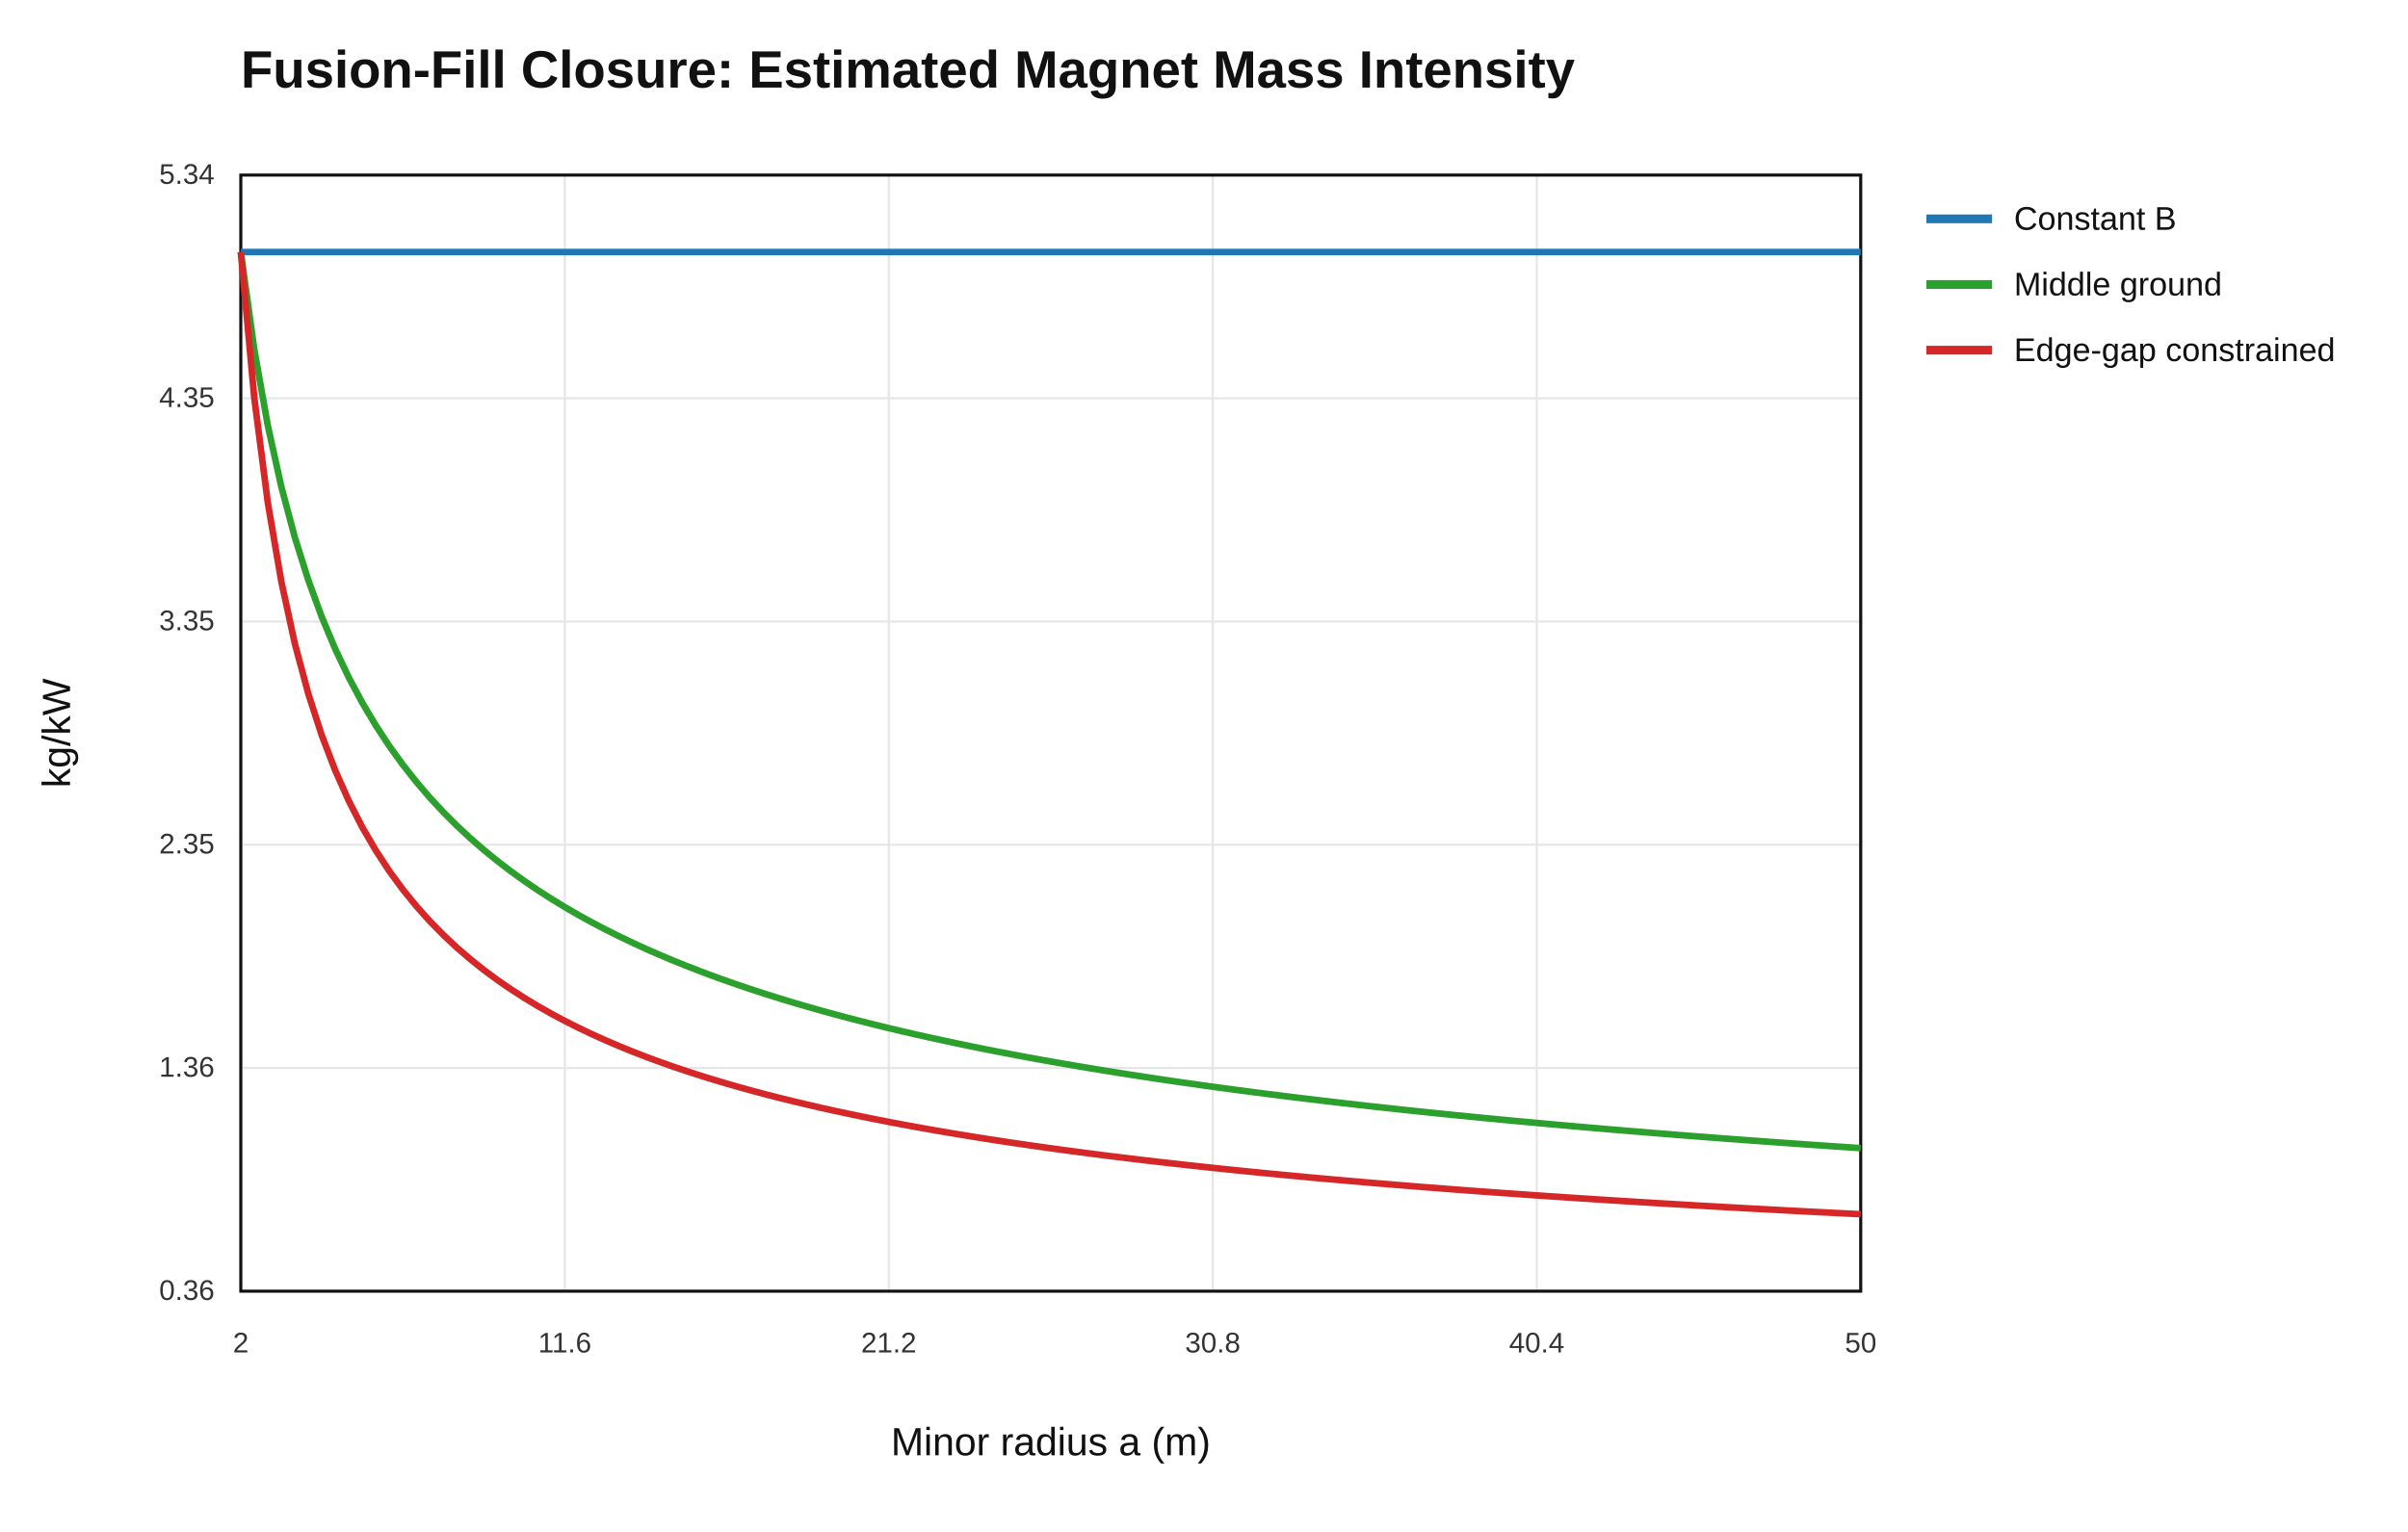
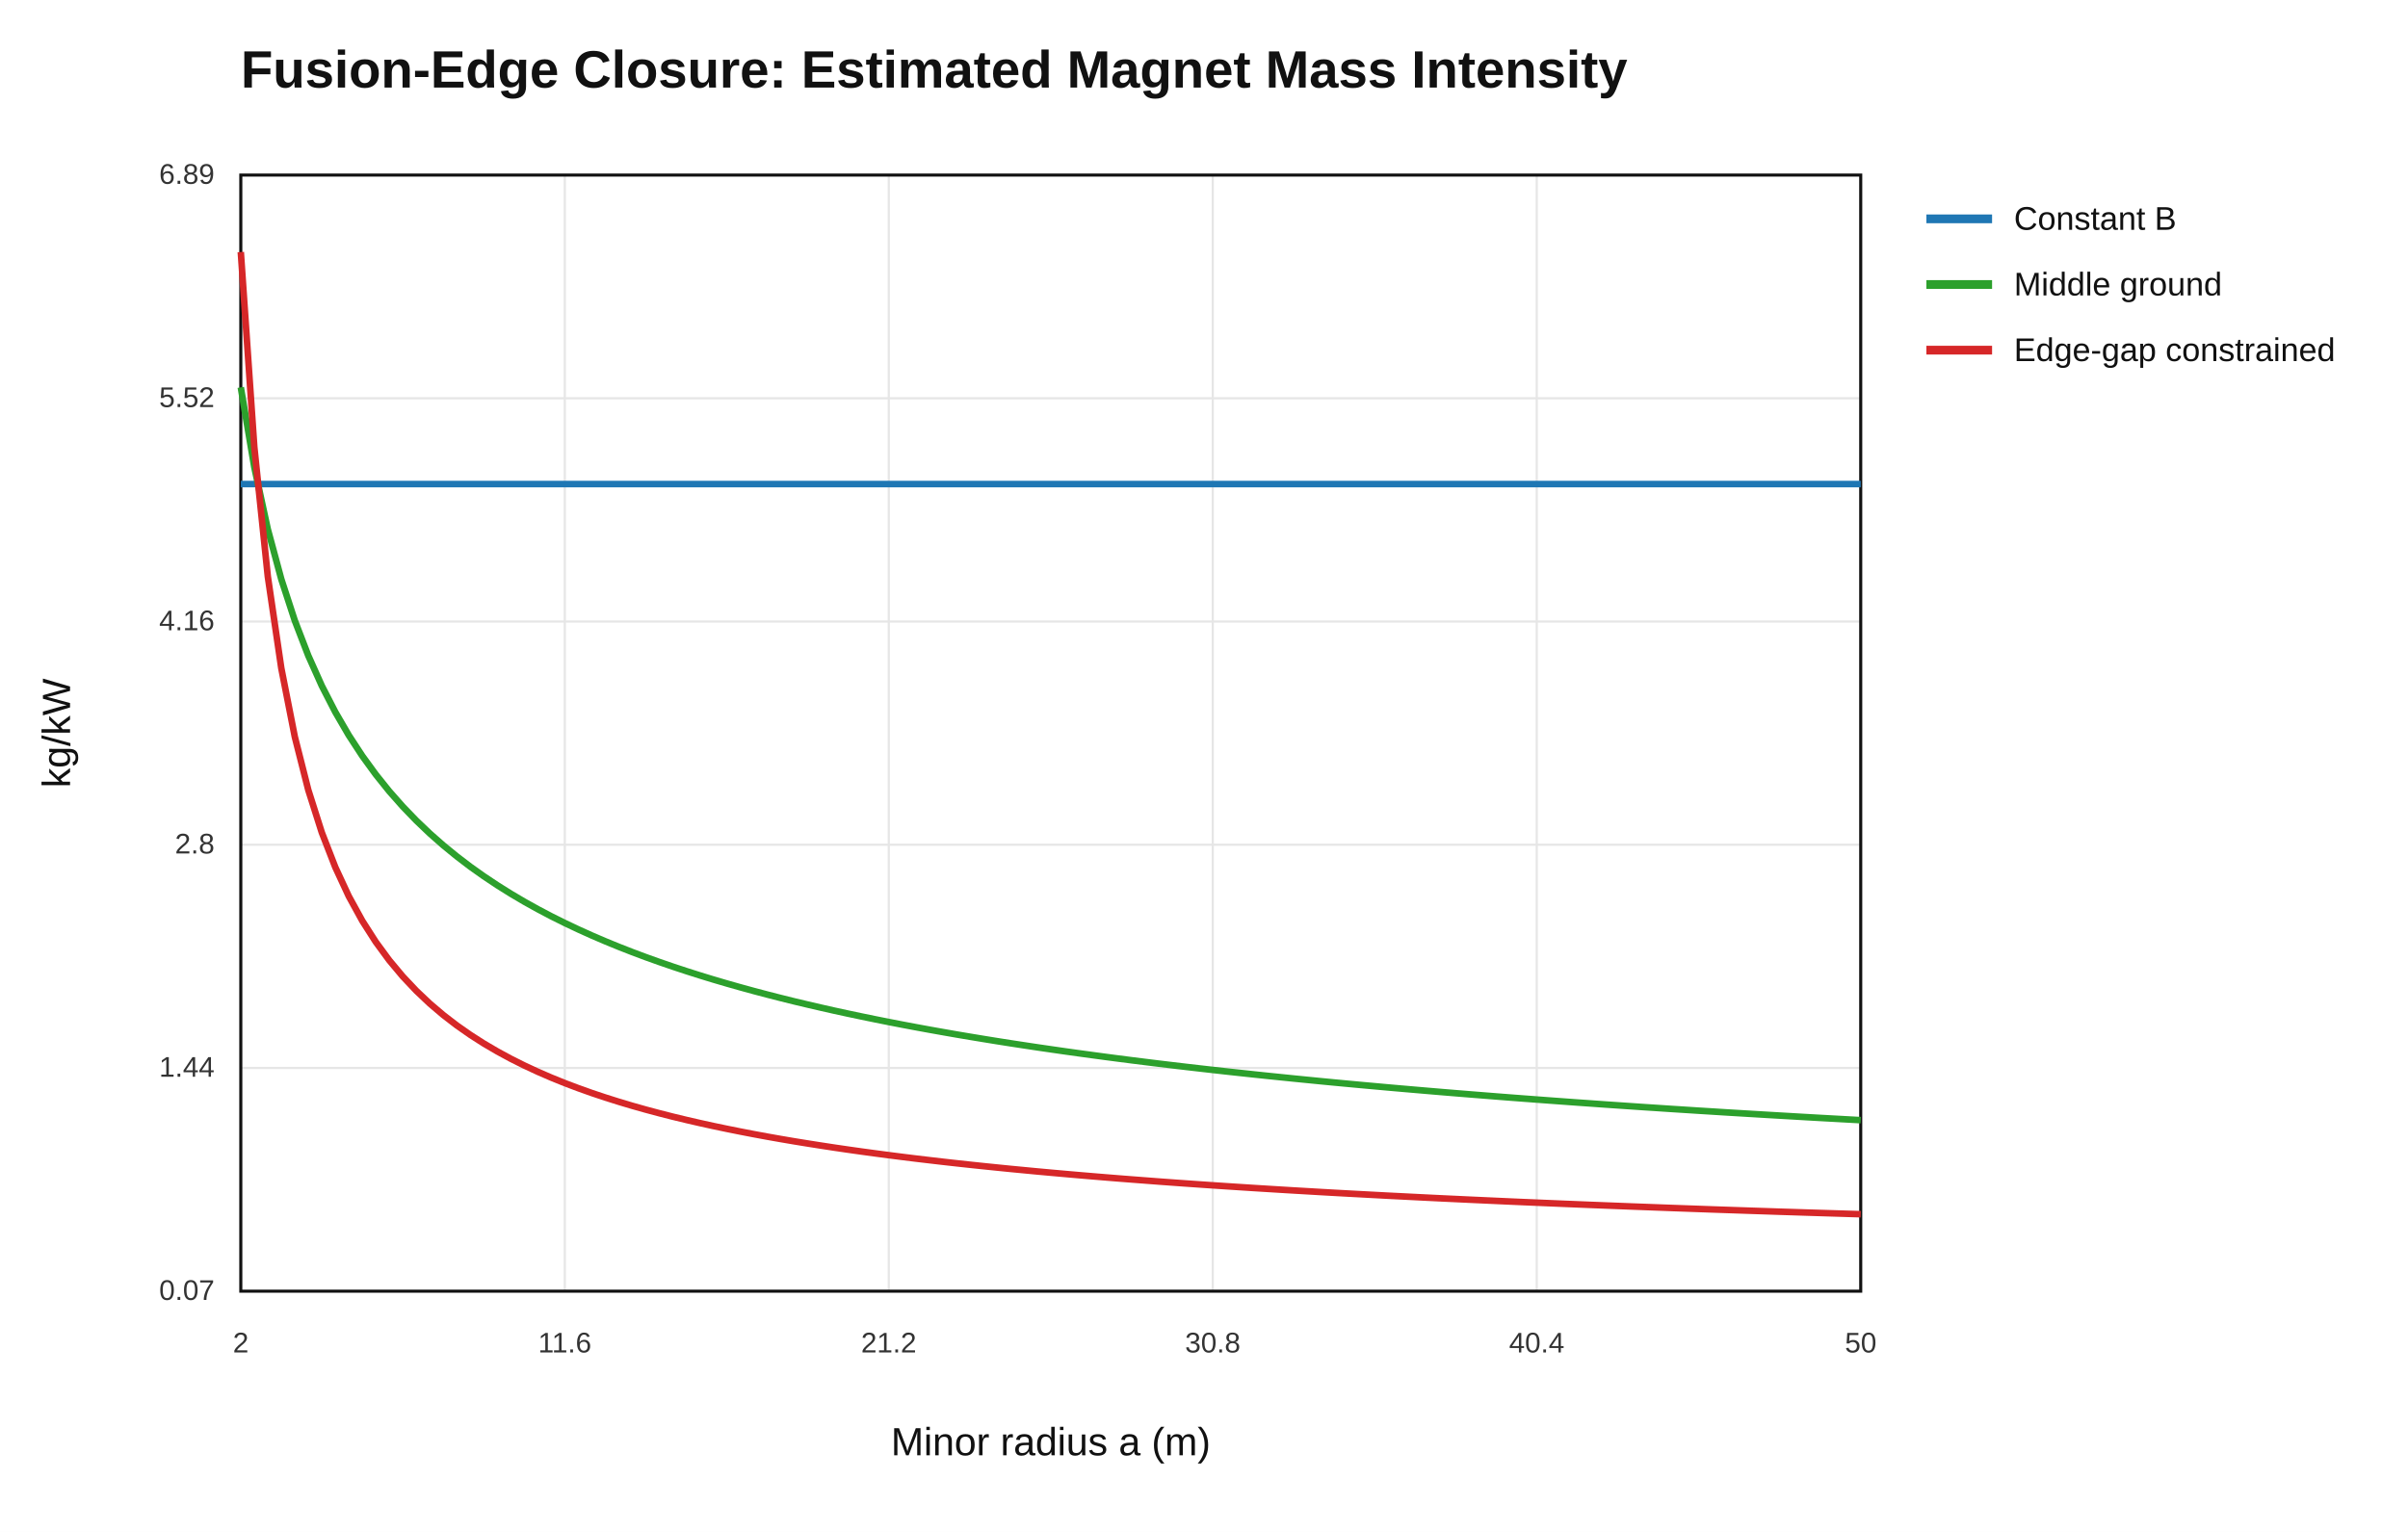
<svg xmlns="http://www.w3.org/2000/svg" width="1100" height="700" viewBox="0 0 1100 700">
  <rect width="100%" height="100%" fill="#ffffff" />
-   <text x="110" y="40" font-family="Arial, sans-serif" font-size="24" font-weight="700" fill="#111">Fusion-Fill Closure: Estimated Magnet Mass Intensity</text>
+   <text x="110" y="40" font-family="Arial, sans-serif" font-size="24" font-weight="700" fill="#111">Fusion-Edge Closure: Estimated Magnet Mass Intensity</text>
  <text x="480.0" y="665" text-anchor="middle" font-family="Arial, sans-serif" font-size="18" fill="#111">Minor radius a (m)</text>
  <text x="32" y="335.0" transform="rotate(-90 32 335.0)" text-anchor="middle" font-family="Arial, sans-serif" font-size="18" fill="#111">kg/kW</text>
  <line x1="110.00" y1="80" x2="110.00" y2="590" stroke="#e6e6e6" stroke-width="1" />
  <text x="110.00" y="618" text-anchor="middle" font-family="Arial, sans-serif" font-size="13" fill="#333">2</text>
  <line x1="258.00" y1="80" x2="258.00" y2="590" stroke="#e6e6e6" stroke-width="1" />
  <text x="258.00" y="618" text-anchor="middle" font-family="Arial, sans-serif" font-size="13" fill="#333">11.6</text>
  <line x1="406.00" y1="80" x2="406.00" y2="590" stroke="#e6e6e6" stroke-width="1" />
  <text x="406.00" y="618" text-anchor="middle" font-family="Arial, sans-serif" font-size="13" fill="#333">21.2</text>
  <line x1="554.00" y1="80" x2="554.00" y2="590" stroke="#e6e6e6" stroke-width="1" />
  <text x="554.00" y="618" text-anchor="middle" font-family="Arial, sans-serif" font-size="13" fill="#333">30.8</text>
  <line x1="702.00" y1="80" x2="702.00" y2="590" stroke="#e6e6e6" stroke-width="1" />
  <text x="702.00" y="618" text-anchor="middle" font-family="Arial, sans-serif" font-size="13" fill="#333">40.4</text>
  <line x1="850.00" y1="80" x2="850.00" y2="590" stroke="#e6e6e6" stroke-width="1" />
  <text x="850.00" y="618" text-anchor="middle" font-family="Arial, sans-serif" font-size="13" fill="#333">50</text>
  <line x1="110" y1="590.00" x2="850" y2="590.00" stroke="#e6e6e6" stroke-width="1" />
-   <text x="98" y="594.00" text-anchor="end" font-family="Arial, sans-serif" font-size="13" fill="#333">0.36</text>
+   <text x="98" y="594.00" text-anchor="end" font-family="Arial, sans-serif" font-size="13" fill="#333">0.07</text>
  <line x1="110" y1="488.00" x2="850" y2="488.00" stroke="#e6e6e6" stroke-width="1" />
-   <text x="98" y="492.00" text-anchor="end" font-family="Arial, sans-serif" font-size="13" fill="#333">1.36</text>
+   <text x="98" y="492.00" text-anchor="end" font-family="Arial, sans-serif" font-size="13" fill="#333">1.44</text>
  <line x1="110" y1="386.00" x2="850" y2="386.00" stroke="#e6e6e6" stroke-width="1" />
-   <text x="98" y="390.00" text-anchor="end" font-family="Arial, sans-serif" font-size="13" fill="#333">2.35</text>
+   <text x="98" y="390.00" text-anchor="end" font-family="Arial, sans-serif" font-size="13" fill="#333">2.8</text>
  <line x1="110" y1="284.00" x2="850" y2="284.00" stroke="#e6e6e6" stroke-width="1" />
-   <text x="98" y="288.00" text-anchor="end" font-family="Arial, sans-serif" font-size="13" fill="#333">3.35</text>
+   <text x="98" y="288.00" text-anchor="end" font-family="Arial, sans-serif" font-size="13" fill="#333">4.16</text>
  <line x1="110" y1="182.00" x2="850" y2="182.00" stroke="#e6e6e6" stroke-width="1" />
-   <text x="98" y="186.00" text-anchor="end" font-family="Arial, sans-serif" font-size="13" fill="#333">4.35</text>
+   <text x="98" y="186.00" text-anchor="end" font-family="Arial, sans-serif" font-size="13" fill="#333">5.52</text>
  <line x1="110" y1="80.00" x2="850" y2="80.00" stroke="#e6e6e6" stroke-width="1" />
-   <text x="98" y="84.00" text-anchor="end" font-family="Arial, sans-serif" font-size="13" fill="#333">5.34</text>
+   <text x="98" y="84.00" text-anchor="end" font-family="Arial, sans-serif" font-size="13" fill="#333">6.89</text>
  <rect x="110" y="80" width="740" height="510" fill="none" stroke="#111" stroke-width="1.4" />
-   <polyline fill="none" stroke="#1f77b4" stroke-width="3" points="110.00,115.17 116.17,115.17 122.33,115.17 128.50,115.17 134.67,115.17 140.83,115.17 147.00,115.17 153.17,115.17 159.33,115.17 165.50,115.17 171.67,115.17 177.83,115.17 184.00,115.17 190.17,115.17 196.33,115.17 202.50,115.17 208.67,115.17 214.83,115.17 221.00,115.17 227.17,115.17 233.33,115.17 239.50,115.17 245.67,115.17 251.83,115.17 258.00,115.17 264.17,115.17 270.33,115.17 276.50,115.17 282.67,115.17 288.83,115.17 295.00,115.17 301.17,115.17 307.33,115.17 313.50,115.17 319.67,115.17 325.83,115.17 332.00,115.17 338.17,115.17 344.33,115.17 350.50,115.17 356.67,115.17 362.83,115.17 369.00,115.17 375.17,115.17 381.33,115.17 387.50,115.17 393.67,115.17 399.83,115.17 406.00,115.17 412.17,115.17 418.33,115.17 424.50,115.17 430.67,115.17 436.83,115.17 443.00,115.17 449.17,115.17 455.33,115.17 461.50,115.17 467.67,115.17 473.83,115.17 480.00,115.17 486.17,115.17 492.33,115.17 498.50,115.17 504.67,115.17 510.83,115.17 517.00,115.17 523.17,115.17 529.33,115.17 535.50,115.17 541.67,115.17 547.83,115.17 554.00,115.17 560.17,115.17 566.33,115.17 572.50,115.17 578.67,115.17 584.83,115.17 591.00,115.17 597.17,115.17 603.33,115.17 609.50,115.17 615.67,115.17 621.83,115.17 628.00,115.17 634.17,115.17 640.33,115.17 646.50,115.17 652.67,115.17 658.83,115.17 665.00,115.17 671.17,115.17 677.33,115.17 683.50,115.17 689.67,115.17 695.83,115.17 702.00,115.17 708.17,115.17 714.33,115.17 720.50,115.17 726.67,115.17 732.83,115.17 739.00,115.17 745.17,115.17 751.33,115.17 757.50,115.17 763.67,115.17 769.83,115.17 776.00,115.17 782.17,115.17 788.33,115.17 794.50,115.17 800.67,115.17 806.83,115.17 813.00,115.17 819.17,115.17 825.33,115.17 831.50,115.17 837.67,115.17 843.83,115.17 850.00,115.17" />
+   <polyline fill="none" stroke="#1f77b4" stroke-width="3" points="110.00,221.19 116.17,221.19 122.33,221.19 128.50,221.19 134.67,221.19 140.83,221.19 147.00,221.19 153.17,221.19 159.33,221.19 165.50,221.19 171.67,221.19 177.83,221.19 184.00,221.19 190.17,221.19 196.33,221.19 202.50,221.19 208.67,221.19 214.83,221.19 221.00,221.19 227.17,221.19 233.33,221.19 239.50,221.19 245.67,221.19 251.83,221.19 258.00,221.19 264.17,221.19 270.33,221.19 276.50,221.19 282.67,221.19 288.83,221.19 295.00,221.19 301.17,221.19 307.33,221.19 313.50,221.19 319.67,221.19 325.83,221.19 332.00,221.19 338.17,221.19 344.33,221.19 350.50,221.19 356.67,221.19 362.83,221.19 369.00,221.19 375.17,221.19 381.33,221.19 387.50,221.19 393.67,221.19 399.83,221.19 406.00,221.19 412.17,221.19 418.33,221.19 424.50,221.19 430.67,221.19 436.83,221.19 443.00,221.19 449.17,221.19 455.33,221.19 461.50,221.19 467.67,221.19 473.83,221.19 480.00,221.19 486.17,221.19 492.33,221.19 498.50,221.19 504.67,221.19 510.83,221.19 517.00,221.19 523.17,221.19 529.33,221.19 535.50,221.19 541.67,221.19 547.83,221.19 554.00,221.19 560.17,221.19 566.33,221.19 572.50,221.19 578.67,221.19 584.83,221.19 591.00,221.19 597.17,221.19 603.33,221.19 609.50,221.19 615.67,221.19 621.83,221.19 628.00,221.19 634.17,221.19 640.33,221.19 646.50,221.19 652.67,221.19 658.83,221.19 665.00,221.19 671.17,221.19 677.33,221.19 683.50,221.19 689.67,221.19 695.83,221.19 702.00,221.19 708.17,221.19 714.33,221.19 720.50,221.19 726.67,221.19 732.83,221.19 739.00,221.19 745.17,221.19 751.33,221.19 757.50,221.19 763.67,221.19 769.83,221.19 776.00,221.19 782.17,221.19 788.33,221.19 794.50,221.19 800.67,221.19 806.83,221.19 813.00,221.19 819.17,221.19 825.33,221.19 831.50,221.19 837.67,221.19 843.83,221.19 850.00,221.19" />
  <line x1="880" y1="100" x2="910" y2="100" stroke="#1f77b4" stroke-width="4" />
  <text x="920" y="105" font-family="Arial, sans-serif" font-size="15" fill="#111">Constant B</text>
-   <polyline fill="none" stroke="#2ca02c" stroke-width="3" points="110.00,115.17 116.17,159.77 122.33,194.43 128.50,222.36 134.67,245.51 140.83,265.08 147.00,281.93 153.17,296.62 159.33,309.58 165.50,321.12 171.67,331.50 177.83,340.88 184.00,349.42 190.17,357.24 196.33,364.44 202.50,371.09 208.67,377.25 214.83,383.00 221.00,388.36 227.17,393.38 233.33,398.10 239.50,402.55 245.67,406.75 251.83,410.71 258.00,414.48 264.17,418.05 270.33,421.45 276.50,424.68 282.67,427.77 288.83,430.72 295.00,433.55 301.17,436.25 307.33,438.85 313.50,441.34 319.67,443.74 325.83,446.04 332.00,448.26 338.17,450.40 344.33,452.47 350.50,454.46 356.67,456.39 362.83,458.26 369.00,460.06 375.17,461.81 381.33,463.50 387.50,465.15 393.67,466.74 399.83,468.29 406.00,469.79 412.17,471.26 418.33,472.68 424.50,474.06 430.67,475.41 436.83,476.72 443.00,478.00 449.17,479.25 455.33,480.46 461.50,481.65 467.67,482.81 473.83,483.94 480.00,485.05 486.17,486.12 492.33,487.18 498.50,488.21 504.67,489.22 510.83,490.21 517.00,491.18 523.17,492.12 529.33,493.05 535.50,493.96 541.67,494.85 547.83,495.72 554.00,496.58 560.17,497.41 566.33,498.24 572.50,499.04 578.67,499.84 584.83,500.61 591.00,501.38 597.17,502.13 603.33,502.86 609.50,503.59 615.67,504.30 621.83,505.00 628.00,505.69 634.17,506.36 640.33,507.03 646.50,507.68 652.67,508.32 658.83,508.96 665.00,509.58 671.17,510.19 677.33,510.80 683.50,511.39 689.67,511.98 695.83,512.55 702.00,513.12 708.17,513.68 714.33,514.23 720.50,514.78 726.67,515.31 732.83,515.84 739.00,516.36 745.17,516.87 751.33,517.38 757.50,517.88 763.67,518.37 769.83,518.86 776.00,519.34 782.17,519.81 788.33,520.28 794.50,520.74 800.67,521.19 806.83,521.64 813.00,522.09 819.17,522.52 825.33,522.96 831.50,523.38 837.67,523.81 843.83,524.22 850.00,524.64" />
+   <polyline fill="none" stroke="#2ca02c" stroke-width="3" points="110.00,177.00 116.17,213.47 122.33,241.81 128.50,264.66 134.67,283.58 140.83,299.59 147.00,313.37 153.17,325.38 159.33,335.98 165.50,345.42 171.67,353.90 177.83,361.58 184.00,368.56 190.17,374.96 196.33,380.84 202.50,386.28 208.67,391.32 214.83,396.02 221.00,400.40 227.17,404.51 233.33,408.37 239.50,412.01 245.67,415.44 251.83,418.69 258.00,421.76 264.17,424.68 270.33,427.46 276.50,430.11 282.67,432.64 288.83,435.05 295.00,437.36 301.17,439.57 307.33,441.69 313.50,443.73 319.67,445.69 325.83,447.58 332.00,449.39 338.17,451.14 344.33,452.83 350.50,454.46 356.67,456.04 362.83,457.57 369.00,459.04 375.17,460.47 381.33,461.86 387.50,463.20 393.67,464.50 399.83,465.77 406.00,467.00 412.17,468.20 418.33,469.36 424.50,470.49 430.67,471.59 436.83,472.67 443.00,473.71 449.17,474.73 455.33,475.73 461.50,476.70 467.67,477.64 473.83,478.57 480.00,479.47 486.17,480.36 492.33,481.22 498.50,482.06 504.67,482.89 510.83,483.70 517.00,484.49 523.17,485.26 529.33,486.02 535.50,486.76 541.67,487.49 547.83,488.20 554.00,488.90 560.17,489.59 566.33,490.26 572.50,490.92 578.67,491.57 584.83,492.20 591.00,492.83 597.17,493.44 603.33,494.05 609.50,494.64 615.67,495.22 621.83,495.79 628.00,496.35 634.17,496.91 640.33,497.45 646.50,497.98 652.67,498.51 658.83,499.03 665.00,499.54 671.17,500.04 677.33,500.53 683.50,501.02 689.67,501.50 695.83,501.97 702.00,502.43 708.17,502.89 714.33,503.34 720.50,503.79 726.67,504.22 732.83,504.66 739.00,505.08 745.17,505.50 751.33,505.92 757.50,506.32 763.67,506.73 769.83,507.12 776.00,507.52 782.17,507.90 788.33,508.29 794.50,508.66 800.67,509.03 806.83,509.40 813.00,509.76 819.17,510.12 825.33,510.48 831.50,510.83 837.67,511.17 843.83,511.51 850.00,511.85" />
  <line x1="880" y1="130" x2="910" y2="130" stroke="#2ca02c" stroke-width="4" />
  <text x="920" y="135" font-family="Arial, sans-serif" font-size="15" fill="#111">Middle ground</text>
-   <polyline fill="none" stroke="#d62728" stroke-width="3" points="110.00,115.17 116.17,181.93 122.33,229.65 128.50,265.69 134.67,294.03 140.83,316.98 147.00,336.03 153.17,352.14 159.33,365.97 165.50,378.01 171.67,388.60 177.83,398.01 184.00,406.43 190.17,414.02 196.33,420.91 202.50,427.20 208.67,432.97 214.83,438.28 221.00,443.20 227.17,447.76 233.33,452.01 239.50,455.98 245.67,459.70 251.83,463.20 258.00,466.49 264.17,469.60 270.33,472.53 276.50,475.32 282.67,477.96 288.83,480.47 295.00,482.87 301.17,485.15 307.33,487.33 313.50,489.41 319.67,491.41 325.83,493.32 332.00,495.16 338.17,496.92 344.33,498.62 350.50,500.26 356.67,501.83 362.83,503.35 369.00,504.81 375.17,506.23 381.33,507.60 387.50,508.92 393.67,510.20 399.83,511.44 406.00,512.65 412.17,513.82 418.33,514.95 424.50,516.05 430.67,517.12 436.83,518.16 443.00,519.17 449.17,520.15 455.33,521.11 461.50,522.04 467.67,522.95 473.83,523.84 480.00,524.70 486.17,525.54 492.33,526.37 498.50,527.17 504.67,527.96 510.83,528.72 517.00,529.47 523.17,530.21 529.33,530.92 535.50,531.62 541.67,532.31 547.83,532.98 554.00,533.64 560.17,534.29 566.33,534.92 572.50,535.54 578.67,536.14 584.83,536.74 591.00,537.32 597.17,537.90 603.33,538.46 609.50,539.01 615.67,539.55 621.83,540.08 628.00,540.61 634.17,541.12 640.33,541.62 646.50,542.12 652.67,542.61 658.83,543.08 665.00,543.56 671.17,544.02 677.33,544.48 683.50,544.92 689.67,545.36 695.83,545.80 702.00,546.23 708.17,546.65 714.33,547.06 720.50,547.47 726.67,547.87 732.83,548.27 739.00,548.66 745.17,549.04 751.33,549.42 757.50,549.80 763.67,550.16 769.83,550.53 776.00,550.89 782.17,551.24 788.33,551.59 794.50,551.93 800.67,552.27 806.83,552.60 813.00,552.93 819.17,553.26 825.33,553.58 831.50,553.90 837.67,554.21 843.83,554.52 850.00,554.83" />
+   <polyline fill="none" stroke="#d62728" stroke-width="3" points="110.00,115.17 116.17,204.27 122.33,263.36 128.50,305.33 134.67,336.67 140.83,360.98 147.00,380.40 153.17,396.28 159.33,409.54 165.50,420.77 171.67,430.43 177.83,438.82 184.00,446.20 190.17,452.73 196.33,458.57 202.50,463.81 208.67,468.56 214.83,472.87 221.00,476.82 227.17,480.44 233.33,483.78 239.50,486.87 245.67,489.74 251.83,492.41 258.00,494.91 264.17,497.24 270.33,499.44 276.50,501.50 282.67,503.45 288.83,505.29 295.00,507.03 301.17,508.68 307.33,510.25 313.50,511.74 319.67,513.16 325.83,514.52 332.00,515.81 338.17,517.05 344.33,518.24 350.50,519.38 356.67,520.47 362.83,521.52 369.00,522.52 375.17,523.49 381.33,524.43 387.50,525.33 393.67,526.20 399.83,527.04 406.00,527.85 412.17,528.64 418.33,529.40 424.50,530.13 430.67,530.85 436.83,531.54 443.00,532.21 449.17,532.86 455.33,533.49 461.50,534.11 467.67,534.70 473.83,535.29 480.00,535.85 486.17,536.40 492.33,536.94 498.50,537.46 504.67,537.97 510.83,538.47 517.00,538.95 523.17,539.42 529.33,539.89 535.50,540.34 541.67,540.78 547.83,541.21 554.00,541.63 560.17,542.04 566.33,542.44 572.50,542.84 578.67,543.22 584.83,543.60 591.00,543.97 597.17,544.33 603.33,544.69 609.50,545.04 615.67,545.38 621.83,545.71 628.00,546.04 634.17,546.37 640.33,546.68 646.50,546.99 652.67,547.30 658.83,547.60 665.00,547.89 671.17,548.18 677.33,548.46 683.50,548.74 689.67,549.02 695.83,549.29 702.00,549.55 708.17,549.81 714.33,550.07 720.50,550.32 726.67,550.57 732.83,550.81 739.00,551.05 745.17,551.29 751.33,551.52 757.50,551.75 763.67,551.98 769.83,552.20 776.00,552.42 782.17,552.64 788.33,552.85 794.50,553.06 800.67,553.27 806.83,553.47 813.00,553.68 819.17,553.87 825.33,554.07 831.50,554.26 837.67,554.45 843.83,554.64 850.00,554.83" />
  <line x1="880" y1="160" x2="910" y2="160" stroke="#d62728" stroke-width="4" />
  <text x="920" y="165" font-family="Arial, sans-serif" font-size="15" fill="#111">Edge-gap constrained</text>
</svg>
